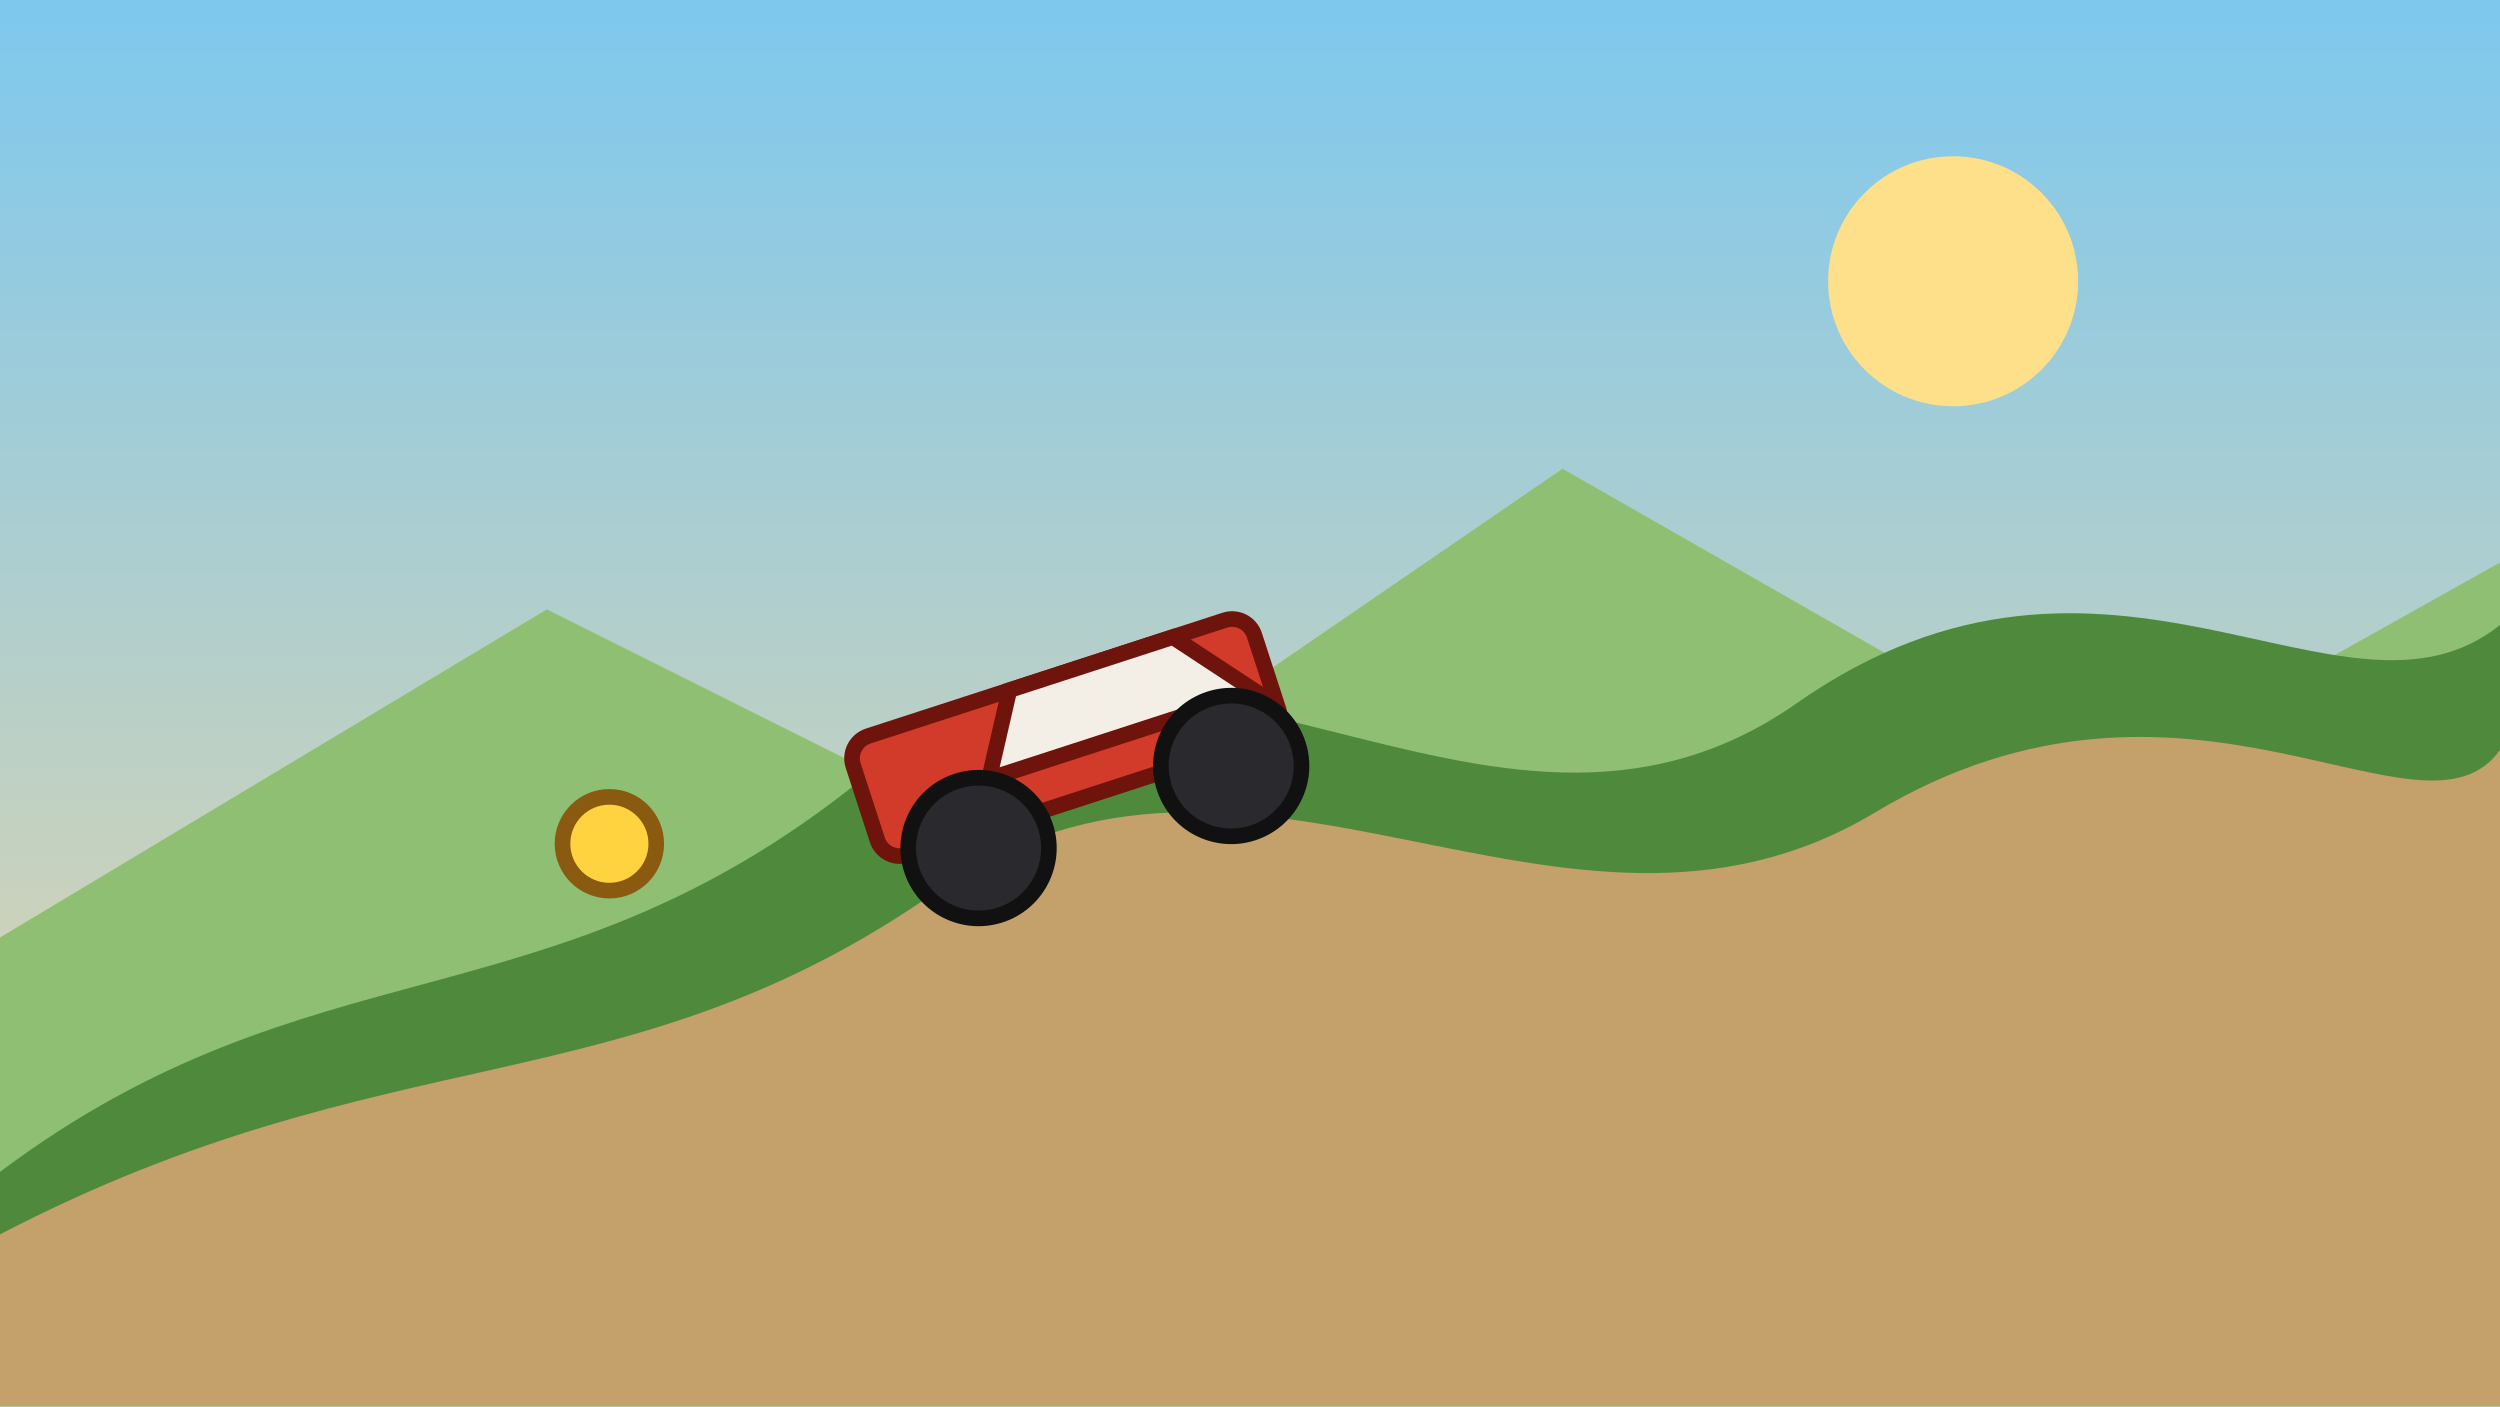
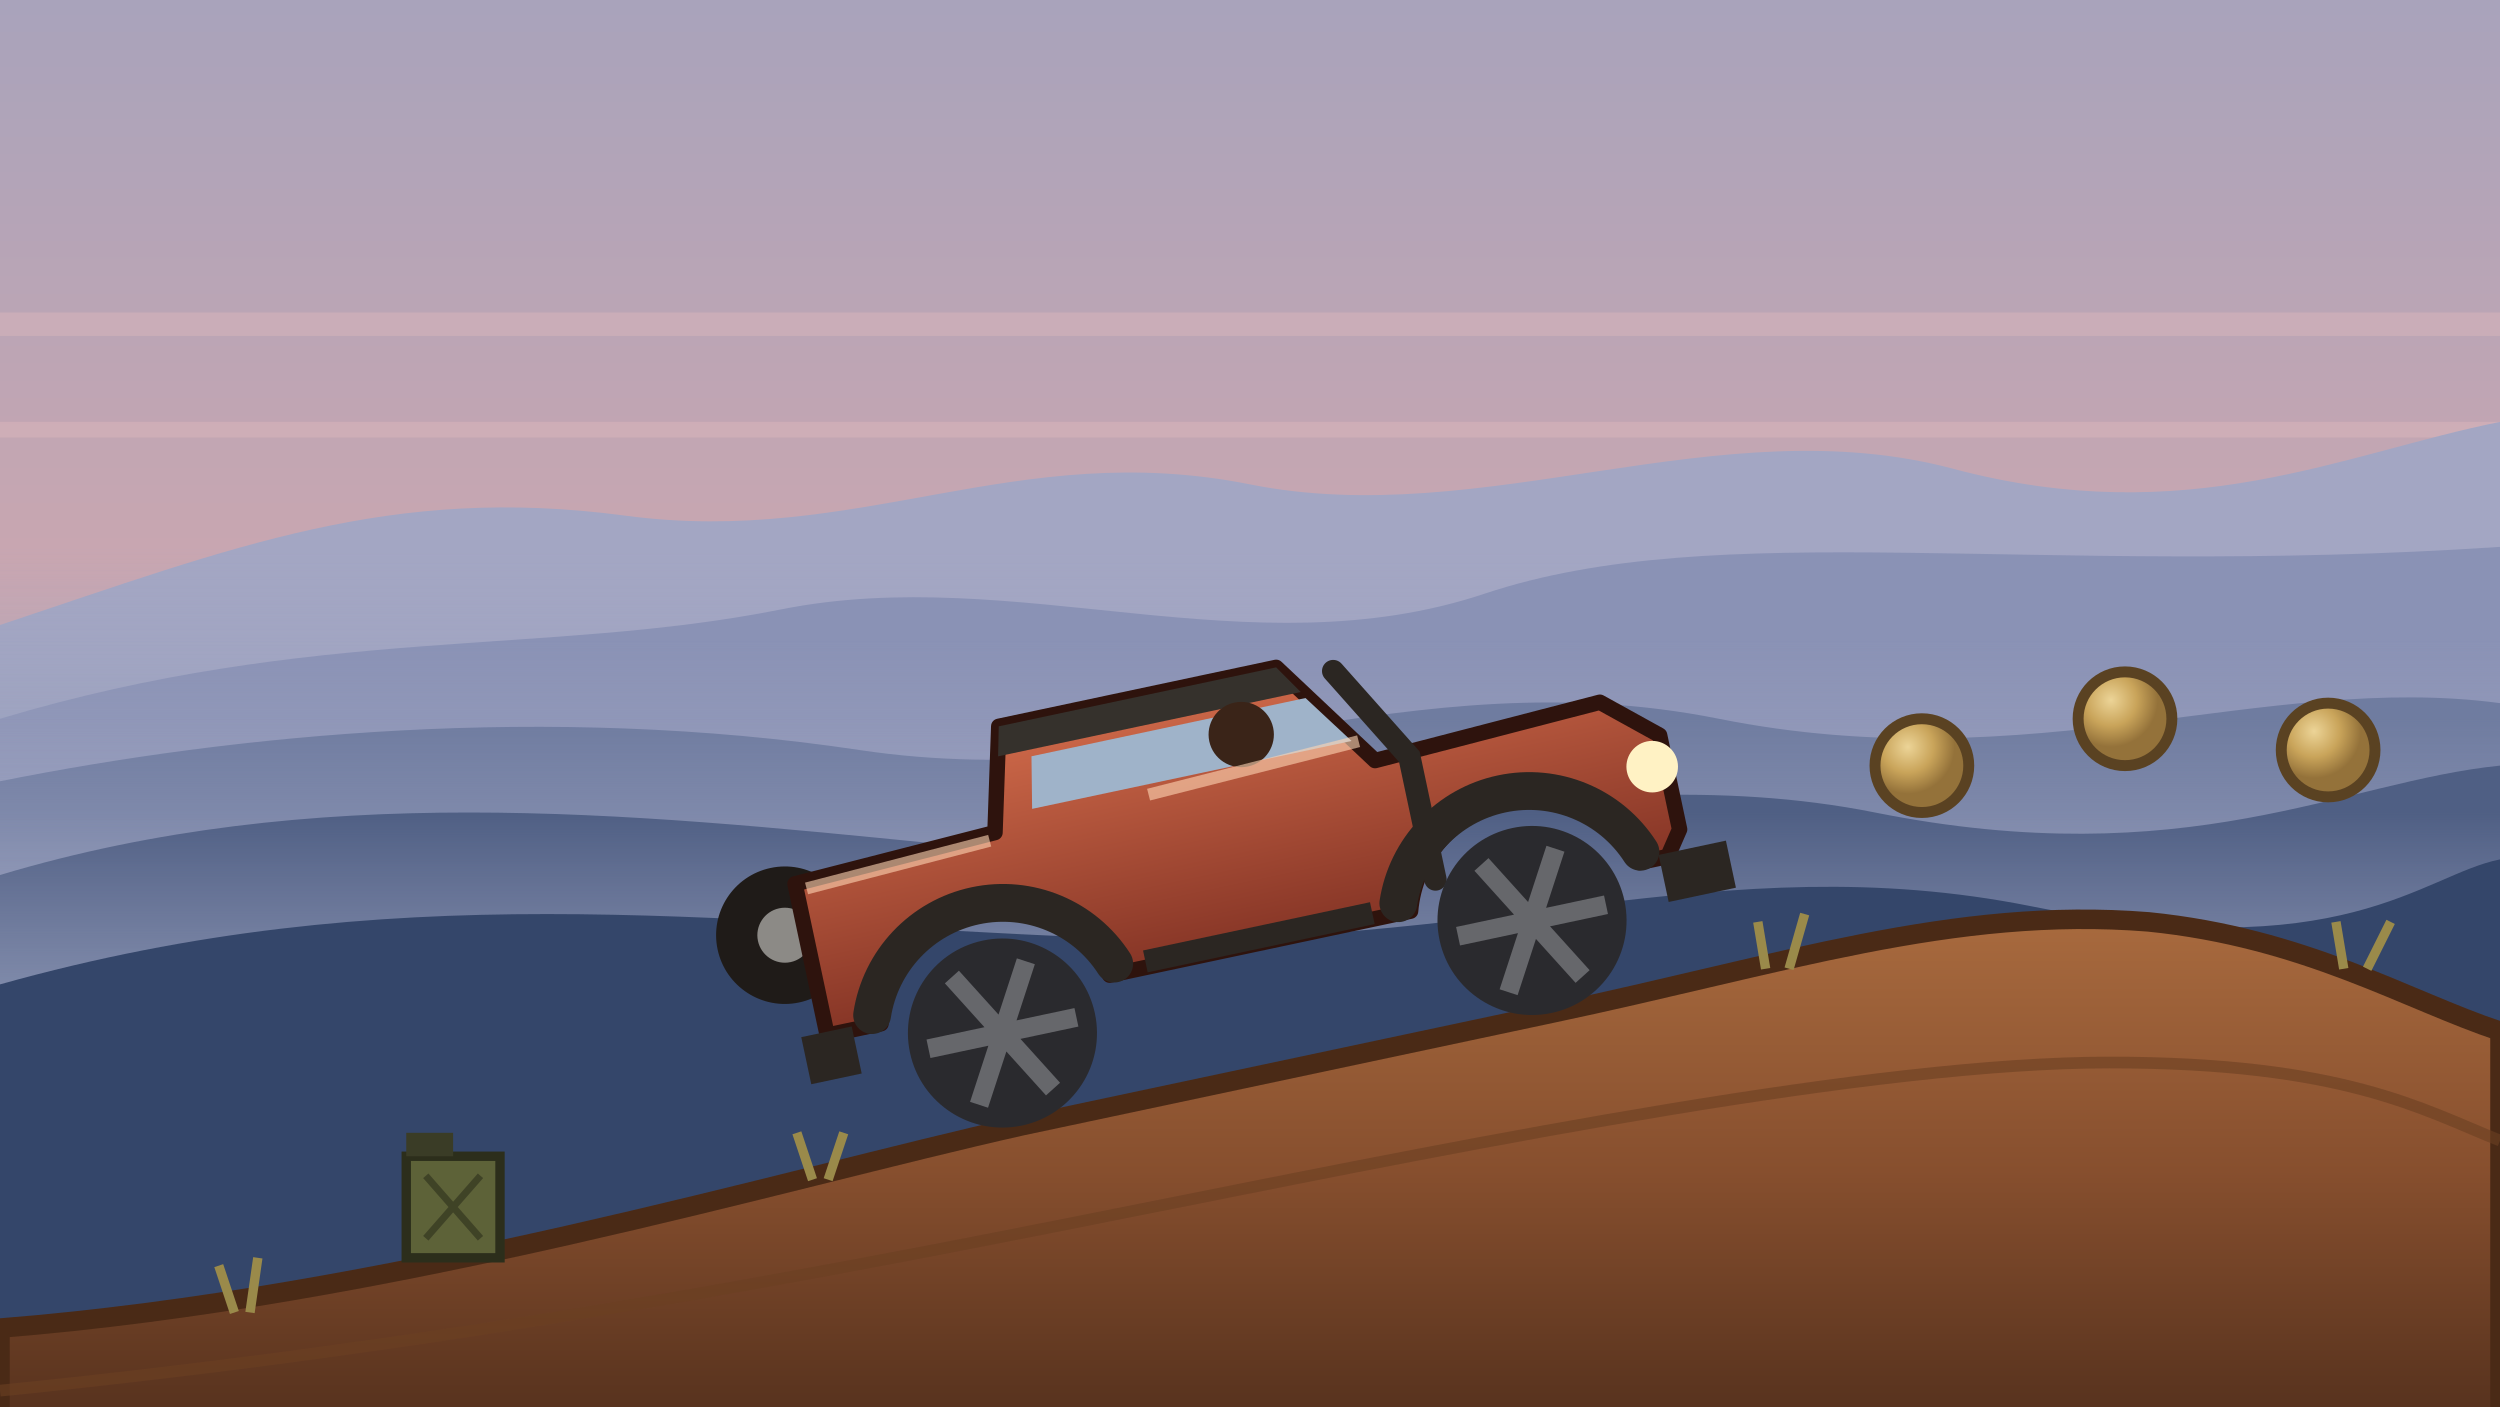
<svg xmlns="http://www.w3.org/2000/svg" viewBox="0 0 320 180" width="320" height="180">
  <defs>
    <linearGradient id="s" x2="0" y2="1">
-       <stop stop-color="#7ec8ee" />
-       <stop offset="1" stop-color="#f3d7a2" />
+       <stop stop-color="#a9a3bb" />
+       <stop offset=".6" stop-color="#d9a8ab" />
+       <stop offset="1" stop-color="#c9a6b6" />
    </linearGradient>
+     <linearGradient id="m" x2="0" y2="1">
+       <stop stop-color="#a3a5c2" stop-opacity="0" />
+       <stop offset="1" stop-color="#97a0bd" stop-opacity=".7" />
+     </linearGradient>
+     <linearGradient id="g" x2="0" y2="1">
+       <stop stop-color="#a86a3e" />
+       <stop offset=".5" stop-color="#874f2e" />
+       <stop offset="1" stop-color="#55311d" />
+     </linearGradient>
+     <linearGradient id="p" x2="0" y2="1">
+       <stop stop-color="#d06a4a" />
+       <stop offset="1" stop-color="#863526" />
+     </linearGradient>
+     <radialGradient id="c" cx=".35" cy=".3">
+       <stop stop-color="#ecd497" />
+       <stop offset=".55" stop-color="#c9a45a" />
+       <stop offset="1" stop-color="#94723a" />
+     </radialGradient>
  </defs>
  <path fill="url(#s)" d="M0 0h320v180H0z" />
-   <circle cx="250" cy="36" r="16" fill="#ffe08a" />
-   <path fill="#8fbf72" d="M0 120 70 78l60 30 70-48 70 40 50-28v108H0z" />
-   <path fill="#4f8a3c" d="M0 150c40-30 70-18 110-50s80 18 120-10 70 6 90-10v100H0z" />
-   <path fill="#c4a06a" d="M0 158c50-26 80-16 120-44s80 14 120-10 70 6 80-8v84H0z" />
-   <g transform="rotate(-18 138 96)" stroke="#6e140c" stroke-width="2">
-     <rect x="110" y="86" width="54" height="16" rx="3" fill="#d23a2a" />
-     <path d="M132 86h22l8 10h-36z" fill="#f4efe6" />
-     <g fill="#2a2a2e" stroke="#111">
-       <circle cx="122" cy="104" r="9" />
-       <circle cx="156" cy="104" r="9" />
+   <path fill="#e6bcbc" opacity=".35" d="M0 40h320v3H0zm0 14h320v2H0z" />
+   <path fill="#a3a6c3" d="M0 80c30-10 50-18 80-14s50-10 80-4 60-10 90-2 50-2 70-6v126H0z" />
+   <path fill="url(#m)" d="M0 70h320v26H0z" />
+   <path fill="#8a92b5" d="M0 92c40-12 70-8 100-14s60 8 90-2 70-2 130-6v110H0z" />
+   <path fill="url(#m)" d="M0 82h320v26H0z" />
+   <path fill="#6f7ca0" d="M0 100c30-6 70-10 110-4s70-12 110-4 70-6 100-2v90H0z" />
+   <path fill="url(#m)" d="M0 92h320v26H0z" />
+   <path fill="#4f5f84" d="M0 112c40-12 80-8 120-4s80-12 120-4 60-4 80-6v82H0z" />
+   <path fill="url(#m)" d="M0 104h320v24H0z" />
+   <path fill="#34466a" d="M0 126c50-14 90-8 140-6s80-12 120-4 50-4 60-6v70H0z" />
+   <path fill="url(#g)" stroke="#4a2a16" stroke-width="2.5" d="M0 170c50-4 100-19 130.8-25.9l67.8-14.4c29.4-6.2 51.4-13.7 76.4-11.7 20 2 33 10 45 14V182H0z" />
+   <path fill="none" stroke="#6b3f22" stroke-width="1.5" opacity=".6" d="M0 178c60-6 110-16 150-24s90-18 120-18 40 6 50 10" />
+   <path fill="none" stroke="#9a8a4a" stroke-width="1.2" d="M30 168l-2-6m4 6 1-7M104 151l-2-6m4 6 2-6M226 124l-1-6m4 6 2-7M300 124l-1-6m4 6 3-6" />
+   <g transform="translate(160 112) rotate(-12) scale(2.2)">
+     <circle cx="-27.2" cy="-2.2" r="4" fill="#1f1b18" />
+     <circle cx="-27.2" cy="-2.2" r="1.6" fill="#8c8a86" />
+     <path fill="url(#p)" stroke="#2e130d" stroke-width=".9" stroke-linejoin="round" d="M-26 4v-9l12-.5 1.5-6H4L8.5-5l13.5-.6L25-3v5.6L24 4h-1.7a7.1 7.1 0 0 0-13.6 0H-9.2a7.1 7.1 0 0 0-13.6 0z" />
+     <path fill="#35312c" d="m-12.9-9.8.4-1.7H4l1.1 1.7z" />
+     <path fill="#9fb3c9" d="m-11.6-6.4.6-3h16.3l2.1 3z" />
+     <circle cx="1.2" cy="-8.1" r="1.9" fill="#3a2418" />
+     <path stroke="#ffd6b4" stroke-opacity=".6" stroke-width=".7" d="m-25.4-4.6 11-.5m9.6-.7 12.6-.5" />
+     <g fill="none" stroke="#2b2622" stroke-width="2.2" stroke-linecap="round">
+       <path d="M-8.8 3.4a7.7 7.7 0 0 0-14.4 0m45.7 0a7.7 7.7 0 0 0-14.4 0" />
+       <path stroke-width="1.3" d="M10.5 2.5v-7.3l-3.3-5.8" />
+     </g>
+     <path fill="#2b2622" d="M-7 3h13.5v1.3H-7zm30.5.8h4v2.8h-4zm-51 0h3v2.8h-3z" />
+     <circle cx="24.2" cy="-1.3" r="1.5" fill="#fff2c4" />
+     <g fill="#2a2a2e">
+       <circle cx="-16" cy="6" r="5.5" />
+       <circle cx="15.5" cy="6" r="5.5" />
+     </g>
+     <g stroke="#66676b" stroke-width="1.1">
+       <path d="M-20.4 6h8.8M-18.2 2.2l4.4 7.6M-18.2 9.8l4.4-7.6M11.1 6h8.8M13.3 2.2l4.4 7.6M13.3 9.8l4.4-7.6" />
    </g>
  </g>
-   <circle cx="78" cy="108" r="6" fill="#ffd23f" stroke="#8a5a10" stroke-width="2" />
+   <g stroke="#5a4222" stroke-width="1.4" fill="url(#c)">
+     <circle cx="246" cy="98" r="6" />
+     <circle cx="272" cy="92" r="6" />
+     <circle cx="298" cy="96" r="6" />
+   </g>
+   <path fill="#5d6238" stroke="#2c2e1b" stroke-width="1.2" d="M52 148h12v13H52z" />
+   <path stroke="#2c2e1b" stroke-width=".9" opacity=".6" d="m54.5 150.5 7 8m0-8-7 8" />
+   <path fill="#3a3c26" d="M52 145h6v3h-6z" />
</svg>
